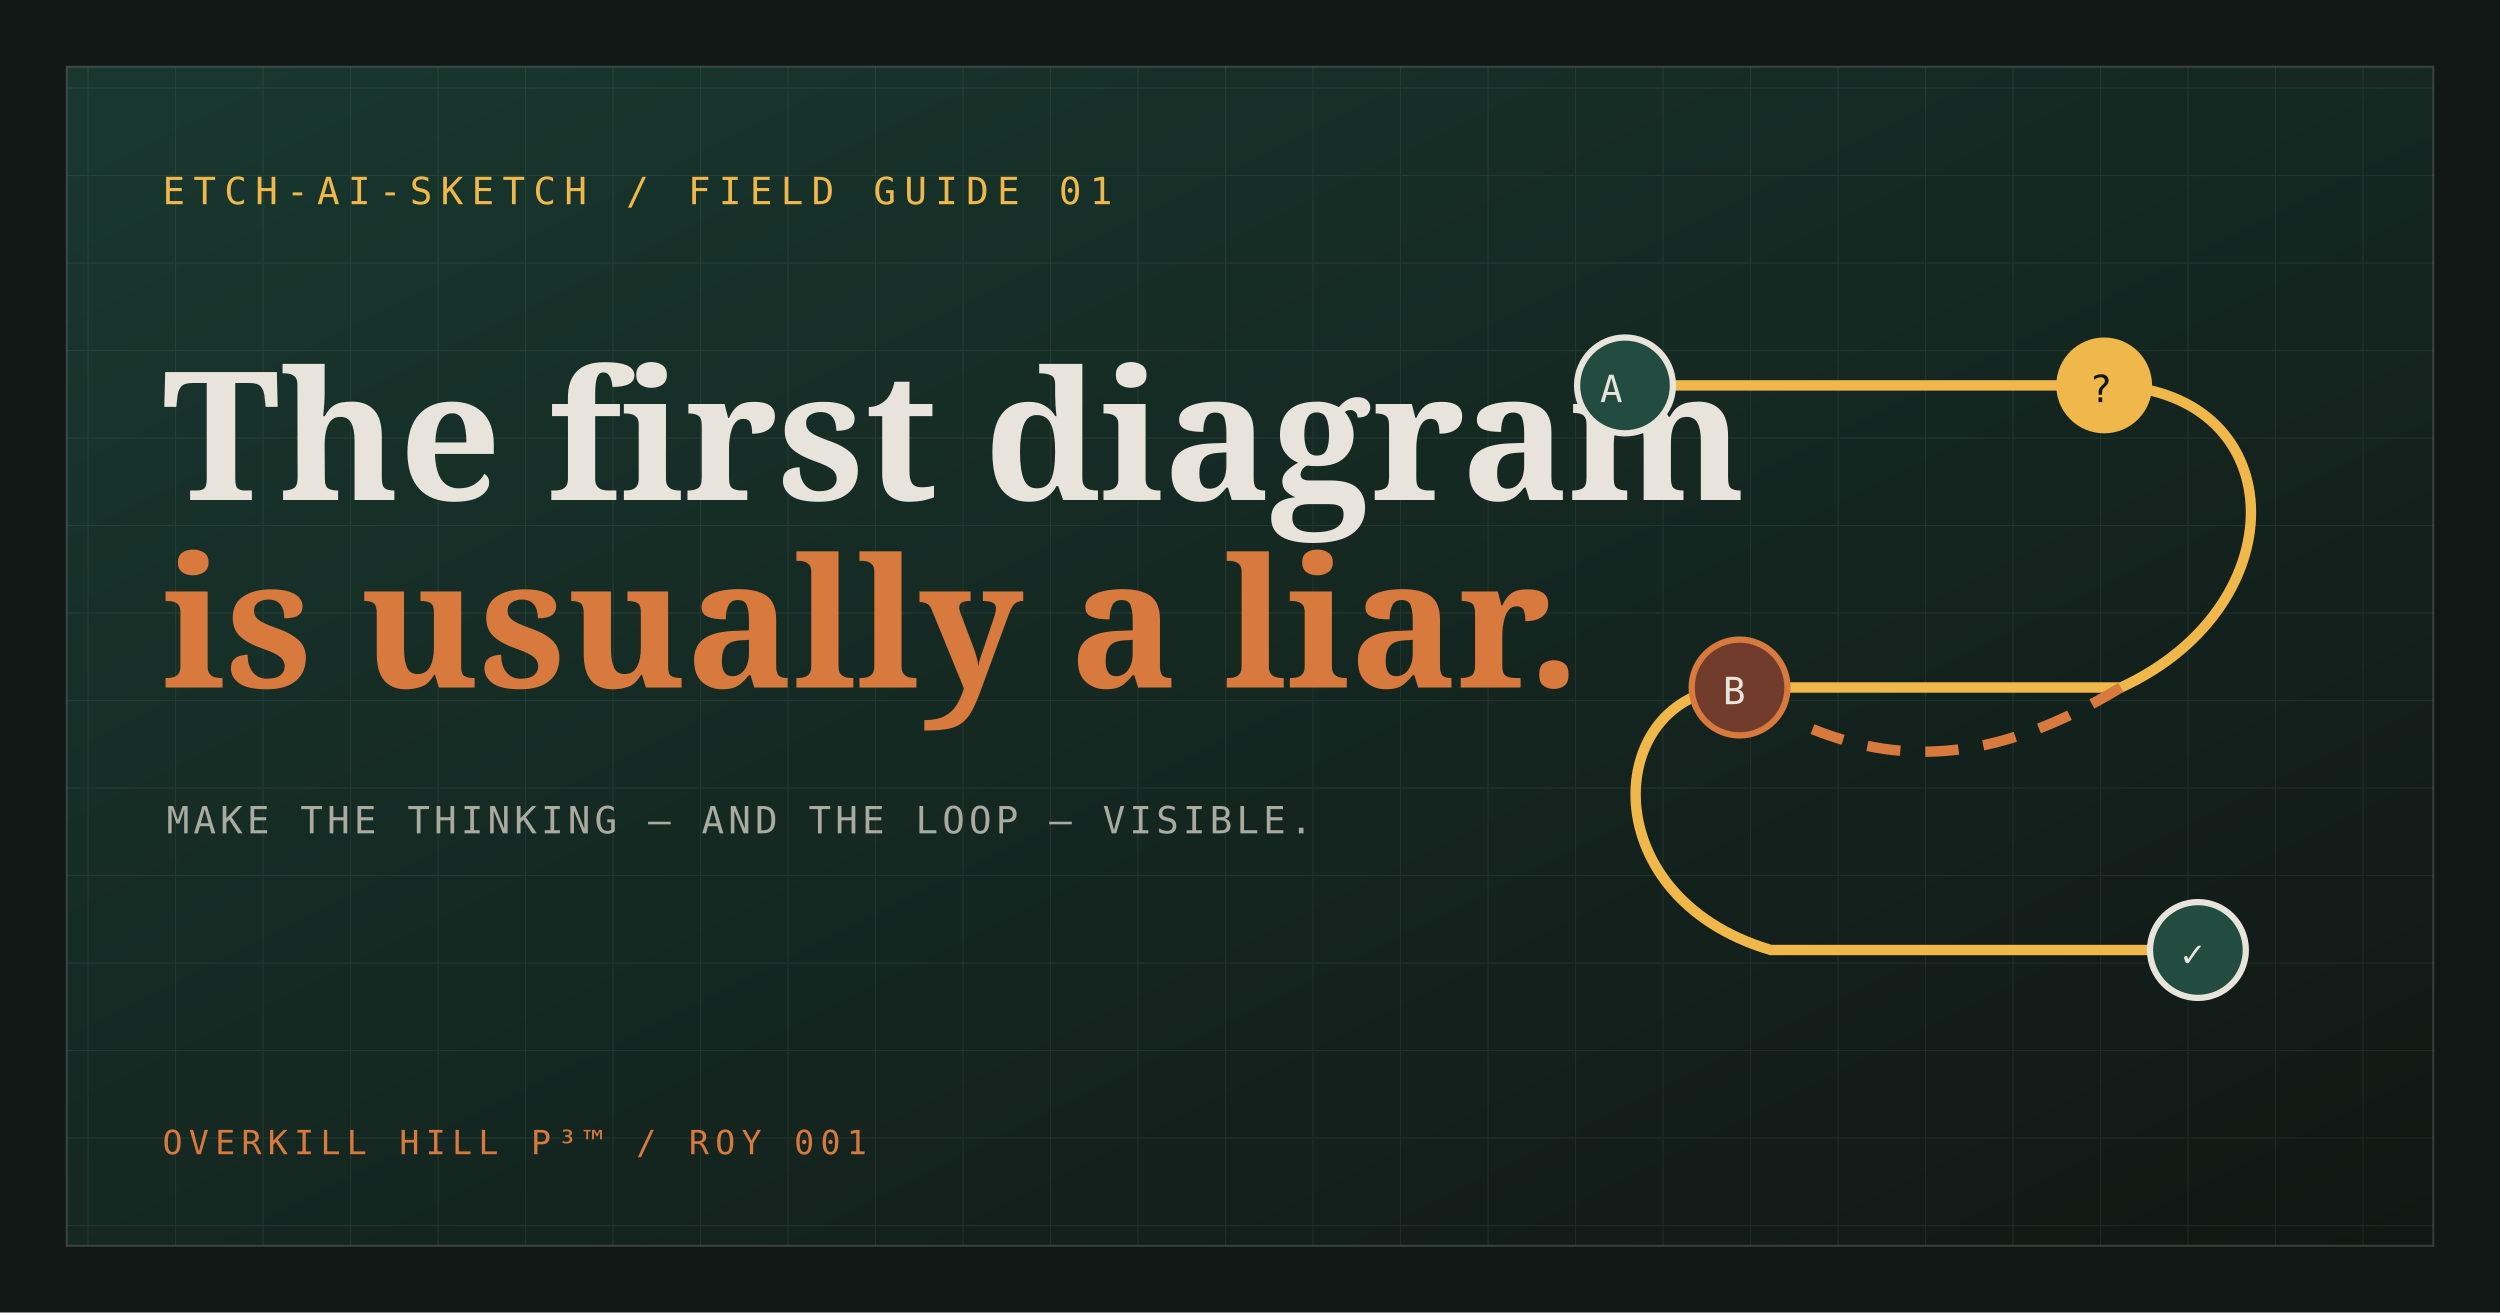
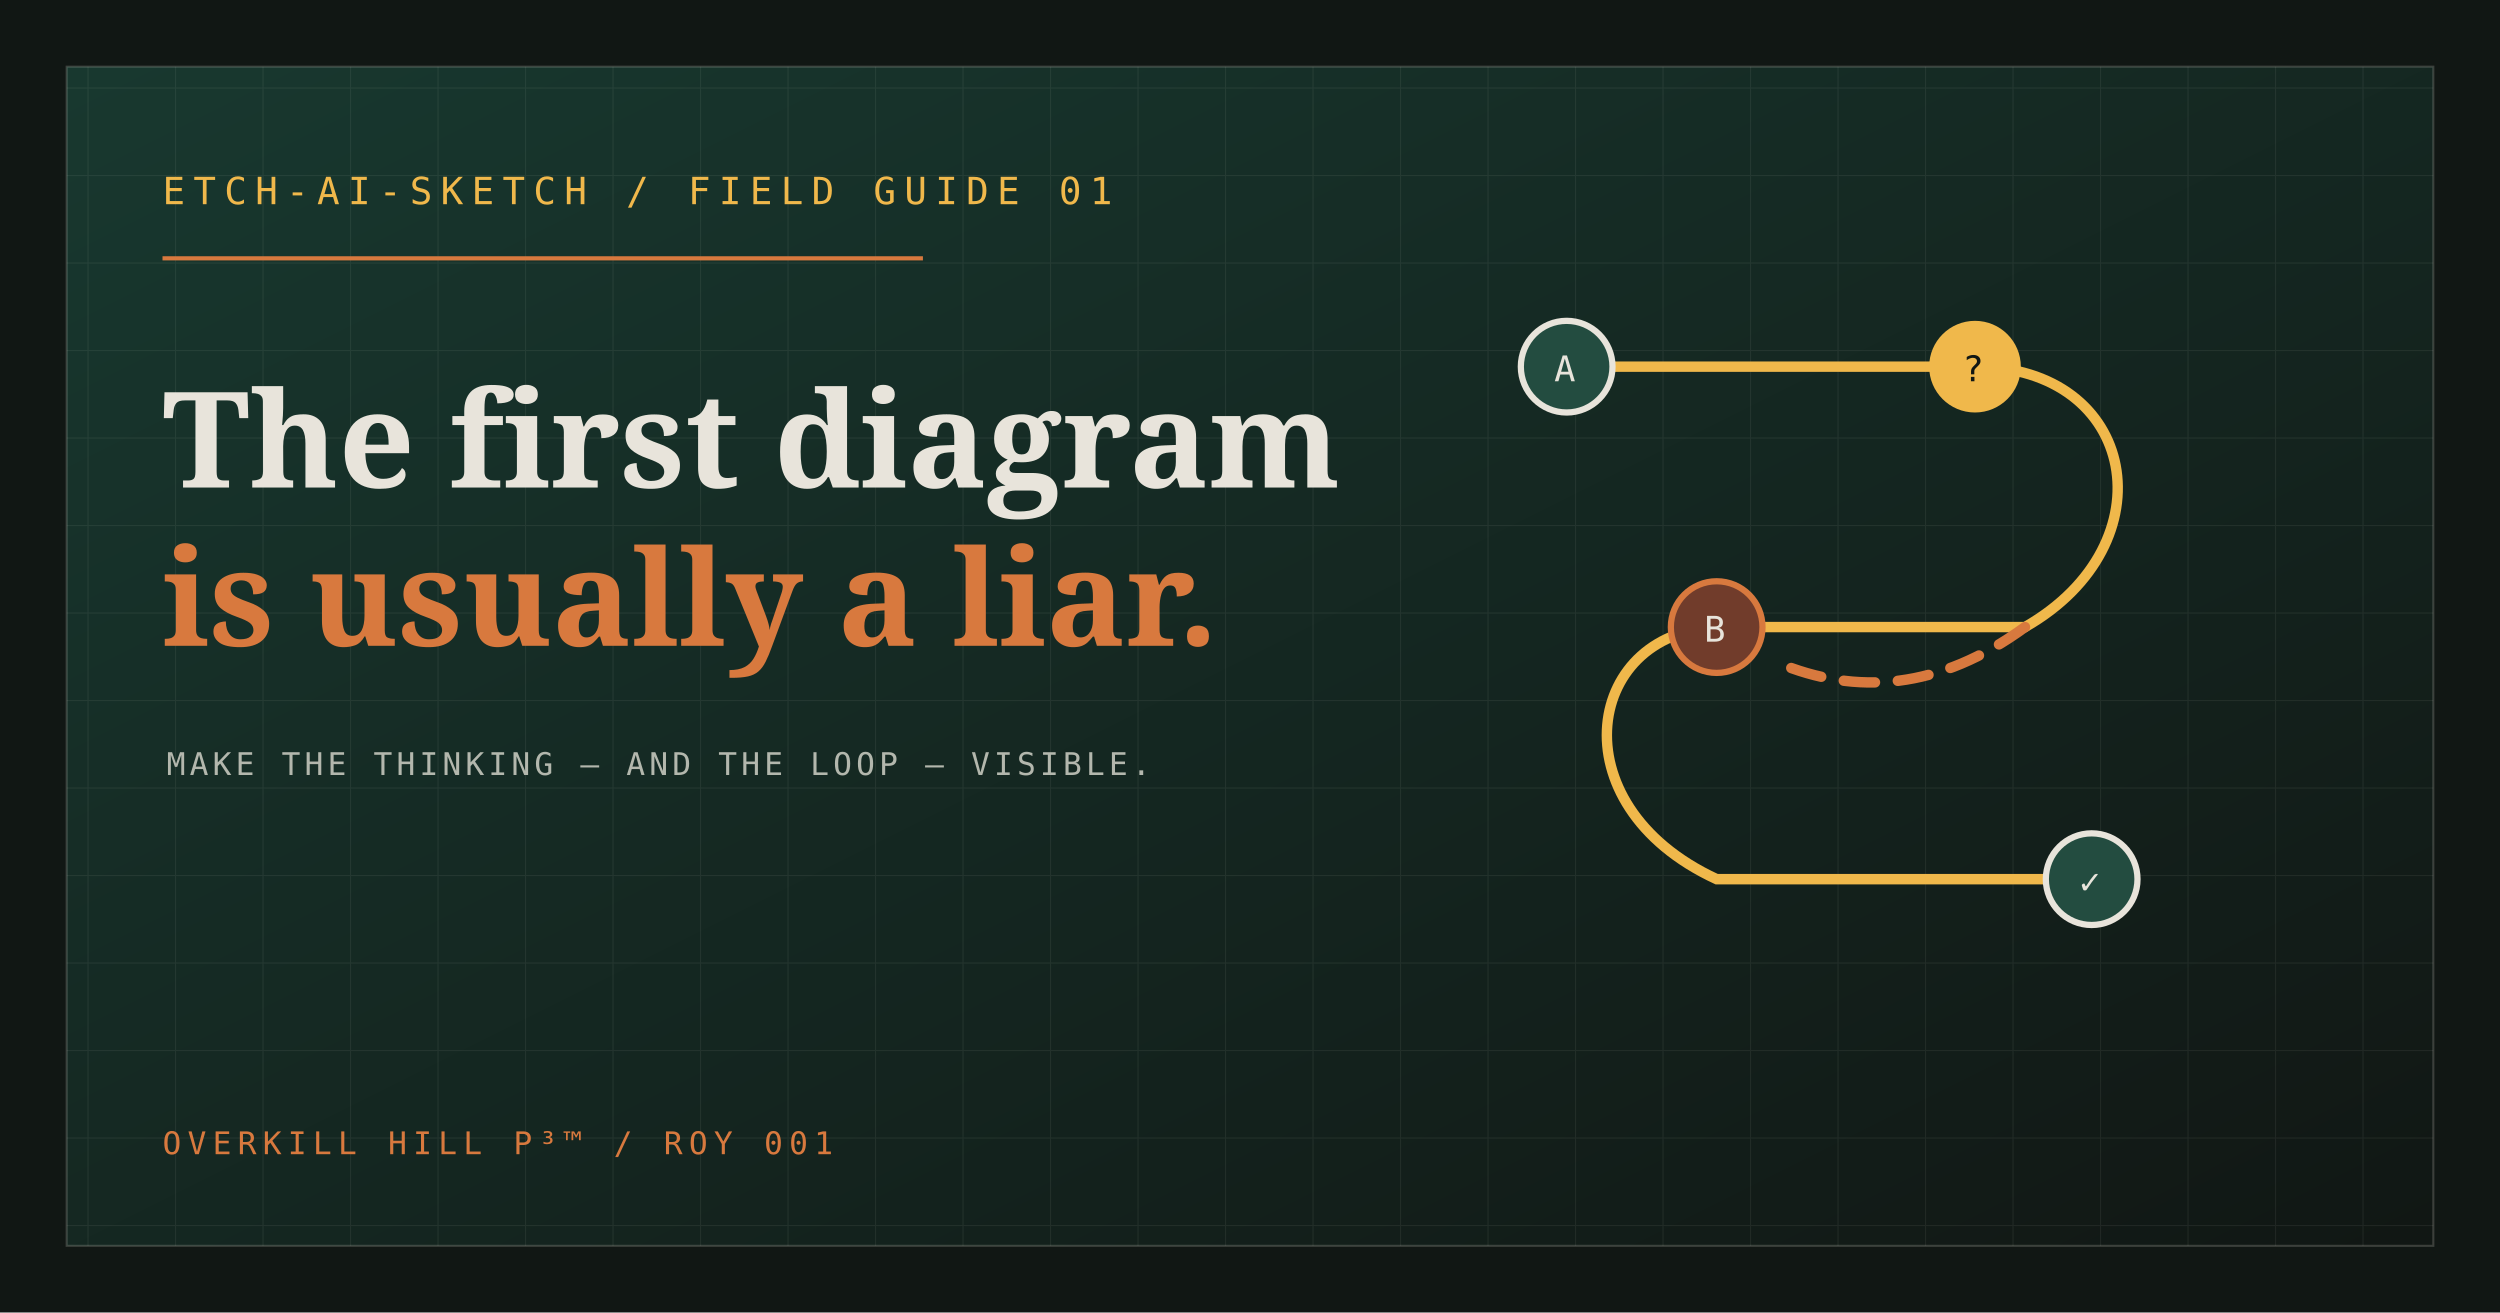
<svg xmlns="http://www.w3.org/2000/svg" width="1200" height="630" viewBox="0 0 1200 630">
  <defs>
    <pattern id="grid" width="42" height="42" patternUnits="userSpaceOnUse">
      <path d="M42 0H0V42" fill="none" stroke="#e8e4db" stroke-opacity=".07" />
    </pattern>
    <linearGradient id="wash" x1="0" y1="0" x2="1" y2="1">
      <stop offset="0" stop-color="#18382f" />
      <stop offset="1" stop-color="#111714" />
    </linearGradient>
  </defs>
  <rect width="1200" height="630" fill="#111714" />
-   <rect x="32" y="32" width="1136" height="566" fill="url(#wash)" stroke="#e8e4db" stroke-opacity=".18" />
+   <rect x="32" y="32" width="1136" height="566" fill="url(#wash)" stroke="#e8e4db" stroke-opacity=".2" />
  <rect x="32" y="32" width="1136" height="566" fill="url(#grid)" />
  <text x="78" y="98" fill="#f0b84b" font-family="monospace" font-size="18" letter-spacing="4">ETCH-AI-SKETCH / FIELD GUIDE 01</text>
-   <text x="78" y="240" fill="#e8e4db" font-family="Georgia, serif" font-size="86" font-weight="bold">The first diagram</text>
-   <text x="78" y="330" fill="#d8793e" font-family="Georgia, serif" font-size="86" font-weight="bold">is usually a liar.</text>
-   <text x="80" y="400" fill="#a9aaa0" font-family="monospace" font-size="18" letter-spacing="2">MAKE THE THINKING — AND THE LOOP — VISIBLE.</text>
-   <path d="M780 185H1010M1010 185C1100 185 1105 290 1018 330H835C770 330 762 430 850 456H1055" fill="none" stroke="#f0b84b" stroke-width="5" />
-   <path d="M1018 330C960 365 915 368 870 350" fill="none" stroke="#d8793e" stroke-width="5" stroke-dasharray="16 12" />
-   <circle cx="780" cy="185" r="23" fill="#234c40" stroke="#e8e4db" stroke-width="3" />
-   <circle cx="1010" cy="185" r="23" fill="#f0b84b" />
-   <circle cx="835" cy="330" r="23" fill="#713c2b" stroke="#d8793e" stroke-width="3" />
-   <circle cx="1055" cy="456" r="23" fill="#234c40" stroke="#e8e4db" stroke-width="3" />
-   <text x="768" y="193" fill="#e8e4db" font-family="monospace" font-size="18">A</text>
-   <text x="1003" y="193" fill="#111714" font-family="monospace" font-size="18">?</text>
-   <text x="827" y="338" fill="#e8e4db" font-family="monospace" font-size="18">B</text>
-   <text x="1047" y="464" fill="#e8e4db" font-family="monospace" font-size="18">✓</text>
-   <text x="78" y="554" fill="#d8793e" font-family="monospace" font-size="16" letter-spacing="3">OVERKILL HILL P³™ / ROY 001</text>
+   <path d="M78 124h365" stroke="#d8793e" stroke-width="2" />
+   <text x="78" y="234" fill="#e8e4db" font-family="Georgia, serif" font-size="64" font-weight="bold">The first diagram</text>
+   <text x="78" y="310" fill="#d8793e" font-family="Georgia, serif" font-size="64" font-weight="bold">is usually a liar.</text>
+   <text x="80" y="372" fill="#b3b7ad" font-family="monospace" font-size="15" letter-spacing="2">MAKE THE THINKING — AND THE LOOP — VISIBLE.</text>
+   <path d="M752 176h196c78 0 94 85 24 125H827c-66 0-81 85-3 121h180" fill="none" stroke="#f0b84b" stroke-linecap="round" stroke-width="5" />
+   <path d="M972 301c-41 30-81 33-119 17" fill="none" stroke="#d8793e" stroke-width="5" stroke-dasharray="15 11" stroke-linecap="round" />
+   <circle cx="752" cy="176" r="22" fill="#234c40" stroke="#e8e4db" stroke-width="3" />
+   <circle cx="948" cy="176" r="22" fill="#f0b84b" />
+   <circle cx="824" cy="301" r="22" fill="#713c2b" stroke="#d8793e" stroke-width="3" />
+   <circle cx="1004" cy="422" r="22" fill="#234c40" stroke="#e8e4db" stroke-width="3" />
+   <text x="746" y="183" fill="#e8e4db" font-family="monospace" font-size="17">A</text>
+   <text x="942" y="183" fill="#111714" font-family="monospace" font-size="17">?</text>
+   <text x="818" y="308" fill="#e8e4db" font-family="monospace" font-size="17">B</text>
+   <text x="998" y="429" fill="#e8e4db" font-family="monospace" font-size="17">✓</text>
+   <text x="78" y="554" fill="#d8793e" font-family="monospace" font-size="15" letter-spacing="3">OVERKILL HILL P³™ / ROY 001</text>
</svg>
